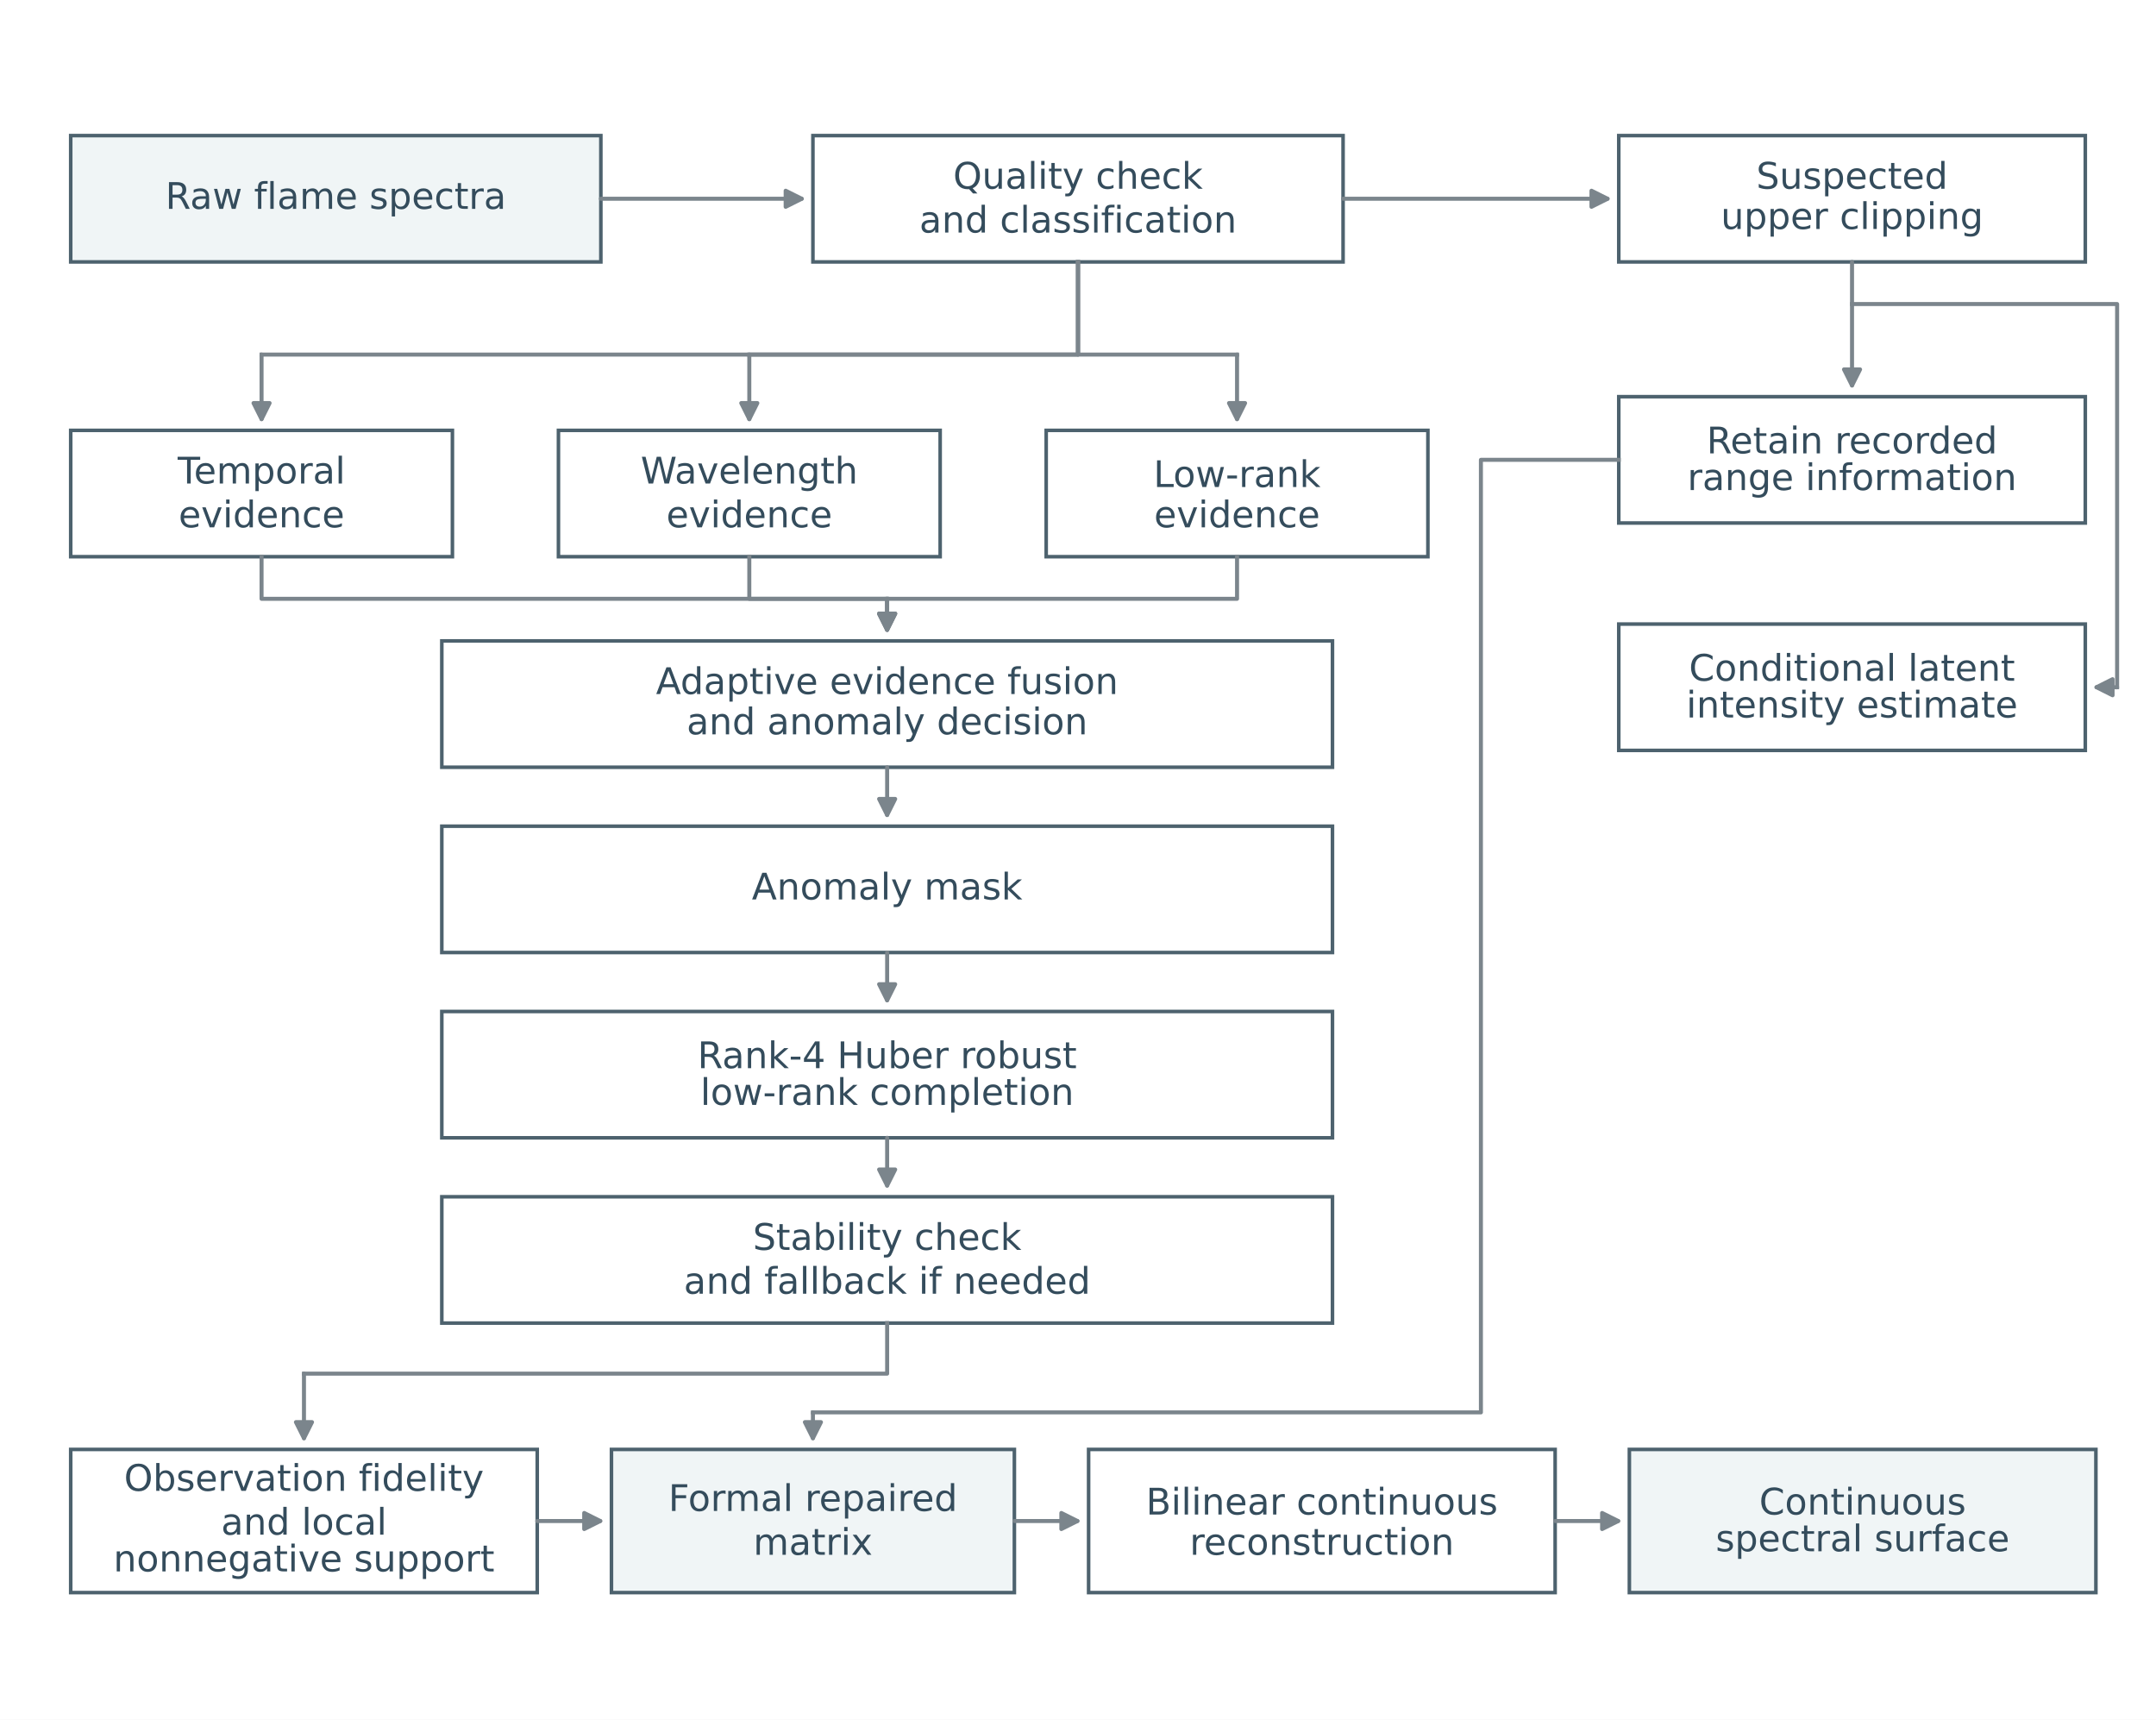
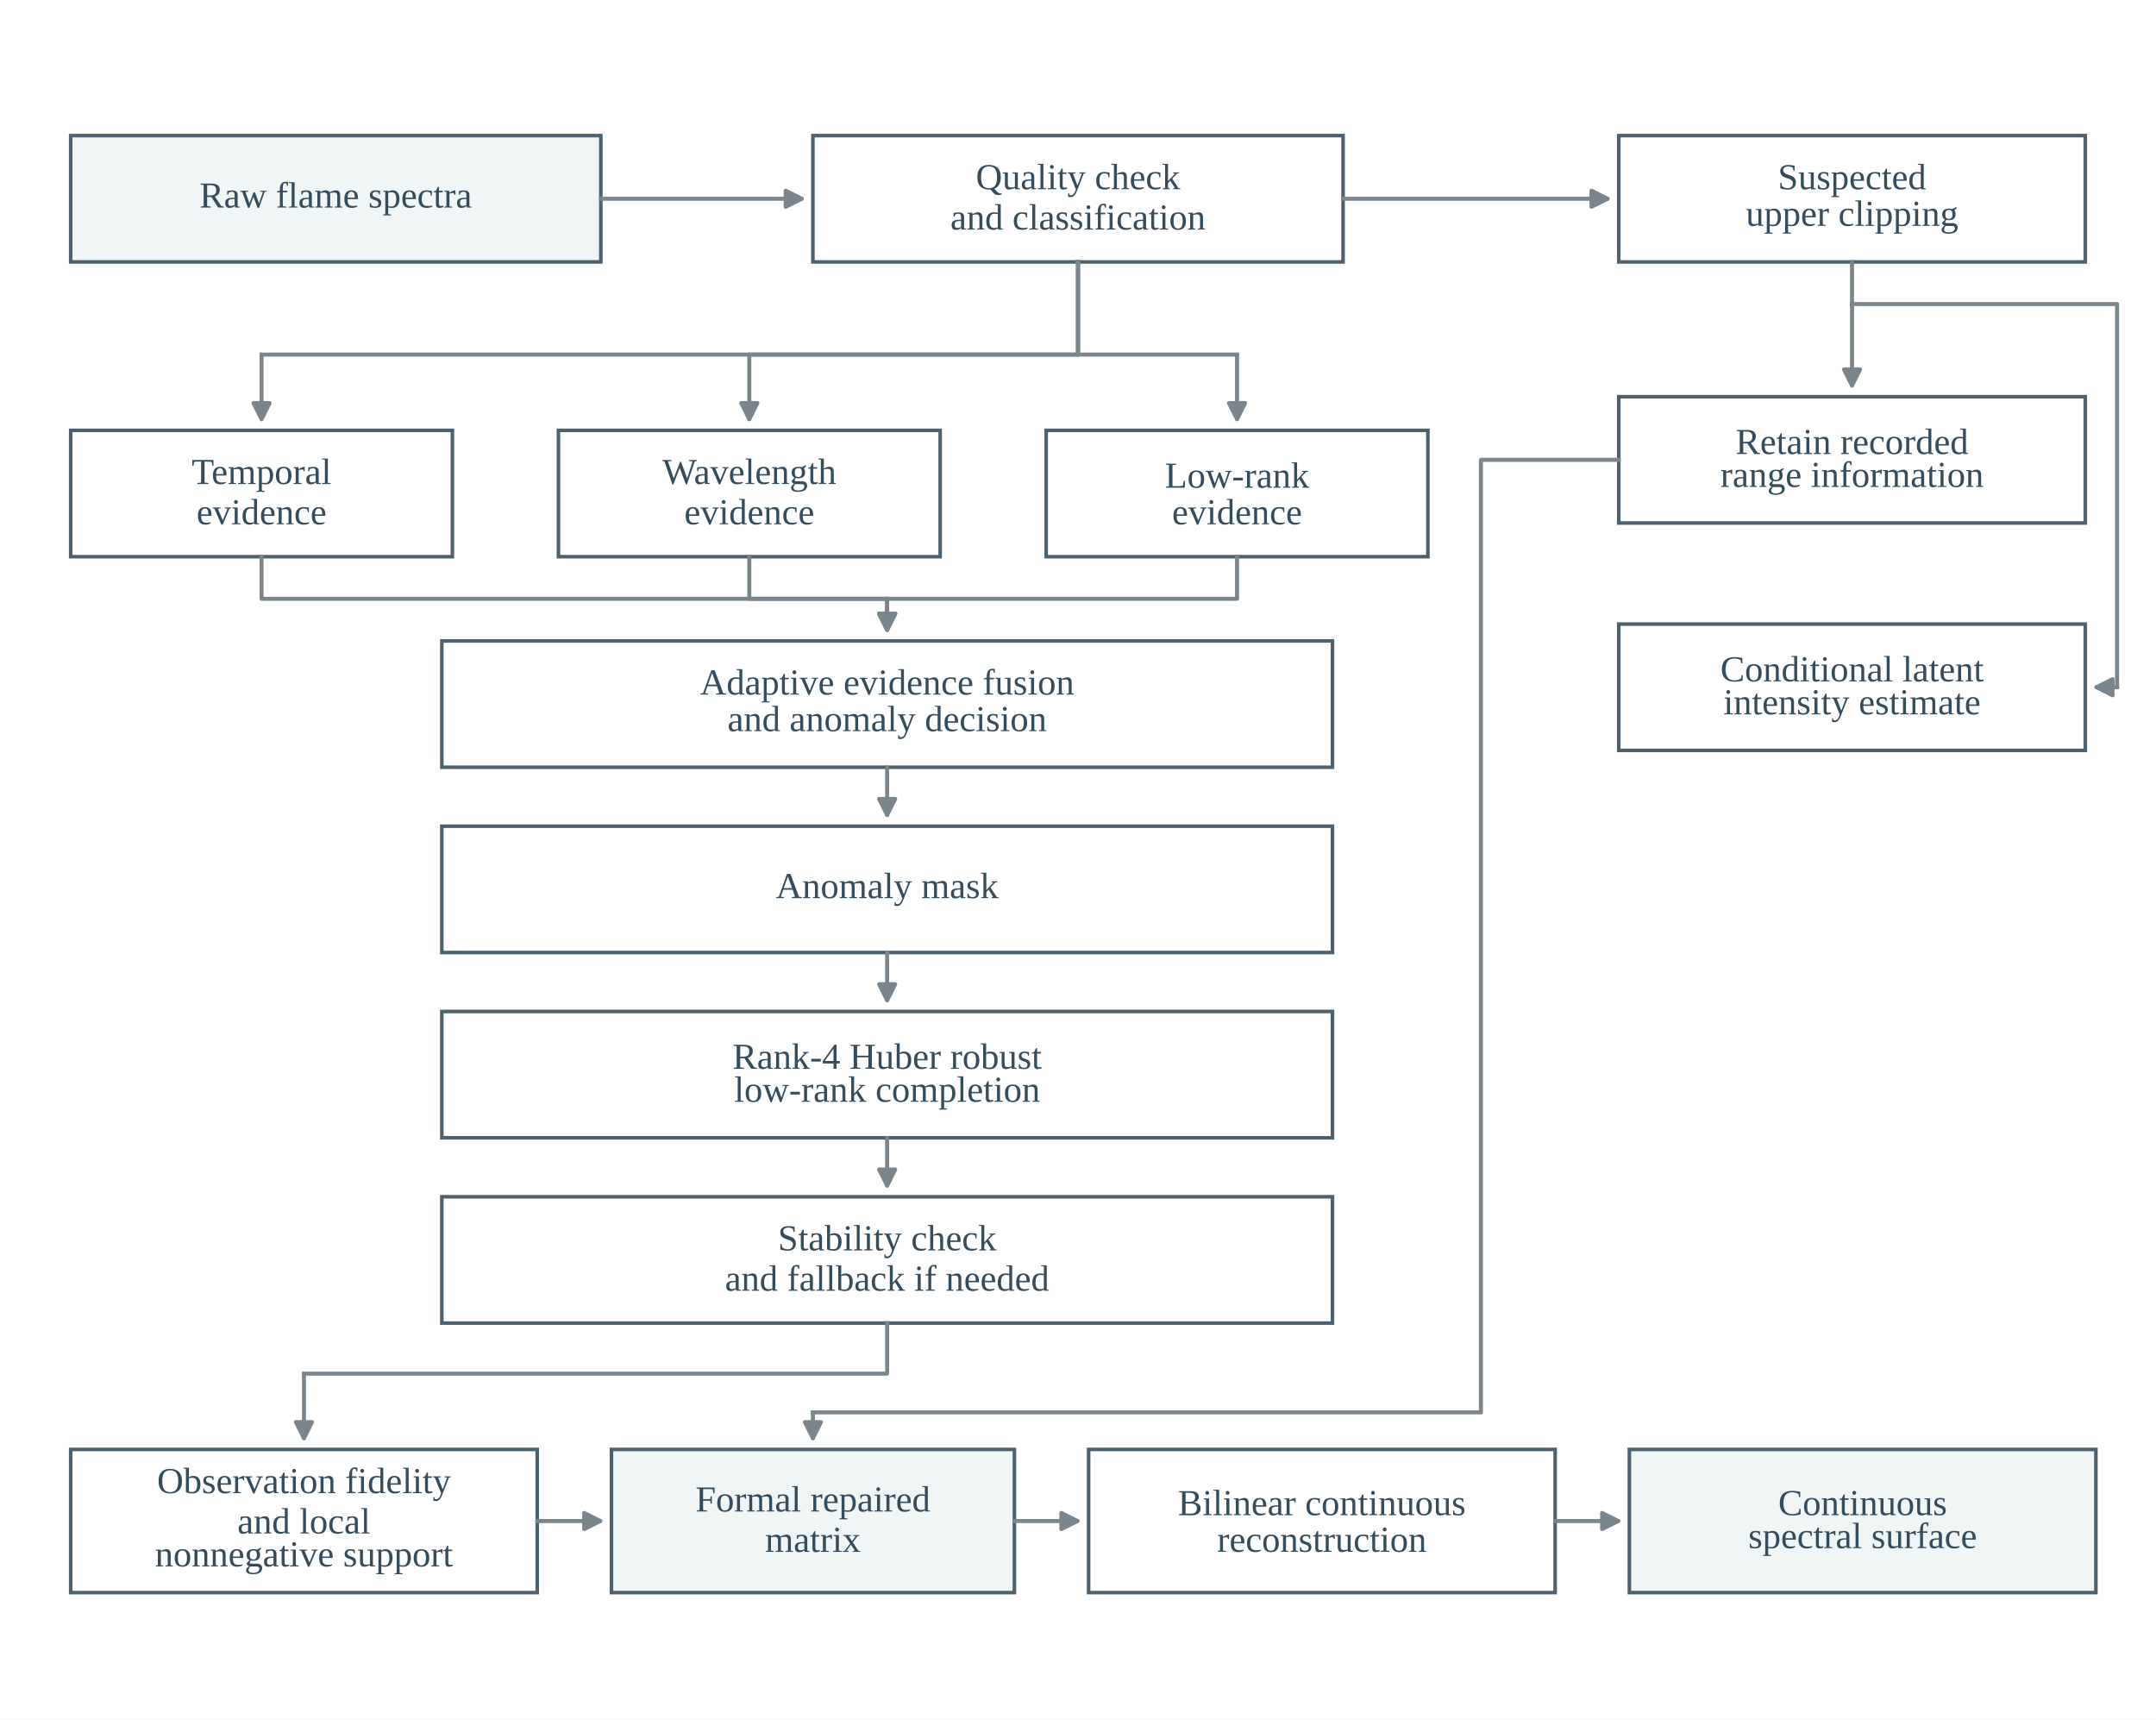
<svg xmlns="http://www.w3.org/2000/svg" width="482.832pt" height="385.056pt" viewBox="0 0 482.832 385.056" version="1.1">
  <defs>
    <style type="text/css">*{stroke-linejoin: round; stroke-linecap: butt}</style>
  </defs>
  <g id="figure_1">
    <g id="patch_1">
      <path d="M 0 385.056 L 482.832 385.056 L 482.832 0 L 0 0 z " style="fill: #ffffff" />
    </g>
    <g id="axes_1">
      <g id="patch_2">
        <path d="M 15.833 58.645 L 134.561 58.645 L 134.561 30.36 L 15.833 30.36 z " clip-path="url(#pa9d7379dca)" style="fill: #f0f5f6; stroke: #4d626e; stroke-width: 0.8; stroke-linejoin: miter" />
      </g>
      <g id="patch_3">
        <path d="M 182.052 58.645 L 300.78 58.645 L 300.78 30.36 L 182.052 30.36 z " clip-path="url(#pa9d7379dca)" style="fill: #ffffff; stroke: #4d626e; stroke-width: 0.8; stroke-linejoin: miter" />
      </g>
      <g id="patch_4">
        <path d="M 134.561 44.502 Q 157.557 44.502 179.547 44.502 " clip-path="url(#pa9d7379dca)" style="fill: none; stroke: #7b858c; stroke-width: 0.9; stroke-linecap: round" />
        <path d="M 175.947 42.702 L 179.547 44.502 L 175.947 46.302 z " clip-path="url(#pa9d7379dca)" style="fill: #7b858c; stroke: #7b858c; stroke-width: 0.9; stroke-linecap: round" />
      </g>
      <g id="patch_5">
        <path d="M 362.519 58.645 L 466.999 58.645 L 466.999 30.36 L 362.519 30.36 z " clip-path="url(#pa9d7379dca)" style="fill: #ffffff; stroke: #4d626e; stroke-width: 0.8; stroke-linejoin: miter" />
      </g>
      <g id="patch_6">
        <path d="M 300.78 44.502 Q 330.898 44.502 360.009 44.502 " clip-path="url(#pa9d7379dca)" style="fill: none; stroke: #7b858c; stroke-width: 0.9; stroke-linecap: round" />
        <path d="M 356.409 42.702 L 360.009 44.502 L 356.409 46.302 z " clip-path="url(#pa9d7379dca)" style="fill: #7b858c; stroke: #7b858c; stroke-width: 0.9; stroke-linecap: round" />
      </g>
      <g id="patch_7">
        <path d="M 15.833 124.644 L 101.317 124.644 L 101.317 96.358 L 15.833 96.358 z " clip-path="url(#pa9d7379dca)" style="fill: #ffffff; stroke: #4d626e; stroke-width: 0.8; stroke-linejoin: miter" />
      </g>
      <g id="patch_8">
        <path d="M 58.575 79.387 Q 58.575 87.121 58.575 93.848 " clip-path="url(#pa9d7379dca)" style="fill: none; stroke: #7b858c; stroke-width: 0.9; stroke-linecap: round" />
        <path d="M 60.375 90.248 L 58.575 93.848 L 56.775 90.248 z " clip-path="url(#pa9d7379dca)" style="fill: #7b858c; stroke: #7b858c; stroke-width: 0.9; stroke-linecap: round" />
      </g>
      <g id="patch_9">
        <path d="M 125.063 124.644 L 210.547 124.644 L 210.547 96.358 L 125.063 96.358 z " clip-path="url(#pa9d7379dca)" style="fill: #ffffff; stroke: #4d626e; stroke-width: 0.8; stroke-linejoin: miter" />
      </g>
      <g id="patch_10">
        <path d="M 167.805 79.387 Q 167.805 87.121 167.805 93.848 " clip-path="url(#pa9d7379dca)" style="fill: none; stroke: #7b858c; stroke-width: 0.9; stroke-linecap: round" />
        <path d="M 169.605 90.248 L 167.805 93.848 L 166.005 90.248 z " clip-path="url(#pa9d7379dca)" style="fill: #7b858c; stroke: #7b858c; stroke-width: 0.9; stroke-linecap: round" />
      </g>
      <g id="patch_11">
        <path d="M 234.292 124.644 L 319.776 124.644 L 319.776 96.358 L 234.292 96.358 z " clip-path="url(#pa9d7379dca)" style="fill: #ffffff; stroke: #4d626e; stroke-width: 0.8; stroke-linejoin: miter" />
      </g>
      <g id="patch_12">
        <path d="M 277.034 79.387 Q 277.034 87.121 277.034 93.848 " clip-path="url(#pa9d7379dca)" style="fill: none; stroke: #7b858c; stroke-width: 0.9; stroke-linecap: round" />
        <path d="M 278.834 90.248 L 277.034 93.848 L 275.234 90.248 z " clip-path="url(#pa9d7379dca)" style="fill: #7b858c; stroke: #7b858c; stroke-width: 0.9; stroke-linecap: round" />
      </g>
      <g id="patch_13">
        <path d="M 98.942 171.786 L 298.405 171.786 L 298.405 143.5 L 98.942 143.5 z " clip-path="url(#pa9d7379dca)" style="fill: #ffffff; stroke: #4d626e; stroke-width: 0.8; stroke-linejoin: miter" />
      </g>
      <g id="patch_14">
        <path d="M 198.674 134.072 Q 198.674 138.038 198.674 140.998 " clip-path="url(#pa9d7379dca)" style="fill: none; stroke: #7b858c; stroke-width: 0.9; stroke-linecap: round" />
        <path d="M 200.474 137.398 L 198.674 140.998 L 196.874 137.398 z " clip-path="url(#pa9d7379dca)" style="fill: #7b858c; stroke: #7b858c; stroke-width: 0.9; stroke-linecap: round" />
      </g>
      <g id="patch_15">
        <path d="M 198.674 134.072 Q 198.674 138.038 198.674 140.998 " clip-path="url(#pa9d7379dca)" style="fill: none; stroke: #7b858c; stroke-width: 0.9; stroke-linecap: round" />
        <path d="M 200.474 137.398 L 198.674 140.998 L 196.874 137.398 z " clip-path="url(#pa9d7379dca)" style="fill: #7b858c; stroke: #7b858c; stroke-width: 0.9; stroke-linecap: round" />
      </g>
      <g id="patch_16">
        <path d="M 198.674 134.072 Q 198.674 138.038 198.674 140.998 " clip-path="url(#pa9d7379dca)" style="fill: none; stroke: #7b858c; stroke-width: 0.9; stroke-linecap: round" />
        <path d="M 200.474 137.398 L 198.674 140.998 L 196.874 137.398 z " clip-path="url(#pa9d7379dca)" style="fill: #7b858c; stroke: #7b858c; stroke-width: 0.9; stroke-linecap: round" />
      </g>
      <g id="patch_17">
        <path d="M 98.942 213.27 L 298.405 213.27 L 298.405 184.985 L 98.942 184.985 z " clip-path="url(#pa9d7379dca)" style="fill: #ffffff; stroke: #4d626e; stroke-width: 0.8; stroke-linejoin: miter" />
      </g>
      <g id="patch_18">
        <path d="M 98.942 254.755 L 298.405 254.755 L 298.405 226.47 L 98.942 226.47 z " clip-path="url(#pa9d7379dca)" style="fill: #ffffff; stroke: #4d626e; stroke-width: 0.8; stroke-linejoin: miter" />
      </g>
      <g id="patch_19">
        <path d="M 98.942 296.24 L 298.405 296.24 L 298.405 267.955 L 98.942 267.955 z " clip-path="url(#pa9d7379dca)" style="fill: #ffffff; stroke: #4d626e; stroke-width: 0.8; stroke-linejoin: miter" />
      </g>
      <g id="patch_20">
        <path d="M 198.674 171.786 Q 198.674 177.636 198.674 182.481 " clip-path="url(#pa9d7379dca)" style="fill: none; stroke: #7b858c; stroke-width: 0.9; stroke-linecap: round" />
        <path d="M 200.474 178.881 L 198.674 182.481 L 196.874 178.881 z " clip-path="url(#pa9d7379dca)" style="fill: #7b858c; stroke: #7b858c; stroke-width: 0.9; stroke-linecap: round" />
      </g>
      <g id="patch_21">
        <path d="M 198.674 213.27 Q 198.674 219.121 198.674 223.966 " clip-path="url(#pa9d7379dca)" style="fill: none; stroke: #7b858c; stroke-width: 0.9; stroke-linecap: round" />
        <path d="M 200.474 220.366 L 198.674 223.966 L 196.874 220.366 z " clip-path="url(#pa9d7379dca)" style="fill: #7b858c; stroke: #7b858c; stroke-width: 0.9; stroke-linecap: round" />
      </g>
      <g id="patch_22">
        <path d="M 198.674 254.755 Q 198.674 260.606 198.674 265.45 " clip-path="url(#pa9d7379dca)" style="fill: none; stroke: #7b858c; stroke-width: 0.9; stroke-linecap: round" />
        <path d="M 200.474 261.85 L 198.674 265.45 L 196.874 261.85 z " clip-path="url(#pa9d7379dca)" style="fill: #7b858c; stroke: #7b858c; stroke-width: 0.9; stroke-linecap: round" />
      </g>
      <g id="patch_23">
        <path d="M 362.519 117.101 L 466.999 117.101 L 466.999 88.816 L 362.519 88.816 z " clip-path="url(#pa9d7379dca)" style="fill: #ffffff; stroke: #4d626e; stroke-width: 0.8; stroke-linejoin: miter" />
      </g>
      <g id="patch_24">
        <path d="M 362.519 168.014 L 466.999 168.014 L 466.999 139.729 L 362.519 139.729 z " clip-path="url(#pa9d7379dca)" style="fill: #ffffff; stroke: #4d626e; stroke-width: 0.8; stroke-linejoin: miter" />
      </g>
      <g id="patch_25">
        <path d="M 414.759 58.645 Q 414.759 72.981 414.759 86.31 " clip-path="url(#pa9d7379dca)" style="fill: none; stroke: #7b858c; stroke-width: 0.9; stroke-linecap: round" />
        <path d="M 416.559 82.71 L 414.759 86.31 L 412.959 82.71 z " clip-path="url(#pa9d7379dca)" style="fill: #7b858c; stroke: #7b858c; stroke-width: 0.9; stroke-linecap: round" />
      </g>
      <g id="patch_26">
        <path d="M 474.123 153.872 Q 471.311 153.872 469.505 153.872 " clip-path="url(#pa9d7379dca)" style="fill: none; stroke: #7b858c; stroke-width: 0.9; stroke-linecap: round" />
        <path d="M 473.105 155.672 L 469.505 153.872 L 473.105 152.072 z " clip-path="url(#pa9d7379dca)" style="fill: #7b858c; stroke: #7b858c; stroke-width: 0.9; stroke-linecap: round" />
      </g>
      <g id="patch_27">
        <path d="M 15.833 356.582 L 120.313 356.582 L 120.313 324.526 L 15.833 324.526 z " clip-path="url(#pa9d7379dca)" style="fill: #ffffff; stroke: #4d626e; stroke-width: 0.8; stroke-linejoin: miter" />
      </g>
      <g id="patch_28">
        <path d="M 136.935 356.582 L 227.169 356.582 L 227.169 324.526 L 136.935 324.526 z " clip-path="url(#pa9d7379dca)" style="fill: #f0f5f6; stroke: #4d626e; stroke-width: 0.8; stroke-linejoin: miter" />
      </g>
      <g id="patch_29">
        <path d="M 243.791 356.582 L 348.271 356.582 L 348.271 324.526 L 243.791 324.526 z " clip-path="url(#pa9d7379dca)" style="fill: #ffffff; stroke: #4d626e; stroke-width: 0.8; stroke-linejoin: miter" />
      </g>
      <g id="patch_30">
        <path d="M 364.893 356.582 L 469.374 356.582 L 469.374 324.526 L 364.893 324.526 z " clip-path="url(#pa9d7379dca)" style="fill: #f0f5f6; stroke: #4d626e; stroke-width: 0.8; stroke-linejoin: miter" />
      </g>
      <g id="patch_31">
        <path d="M 68.073 307.554 Q 68.073 315.288 68.073 322.015 " clip-path="url(#pa9d7379dca)" style="fill: none; stroke: #7b858c; stroke-width: 0.9; stroke-linecap: round" />
        <path d="M 69.873 318.415 L 68.073 322.015 L 66.273 318.415 z " clip-path="url(#pa9d7379dca)" style="fill: #7b858c; stroke: #7b858c; stroke-width: 0.9; stroke-linecap: round" />
      </g>
      <g id="patch_32">
        <path d="M 120.313 340.554 Q 127.876 340.554 134.432 340.554 " clip-path="url(#pa9d7379dca)" style="fill: none; stroke: #7b858c; stroke-width: 0.9; stroke-linecap: round" />
        <path d="M 130.832 338.754 L 134.432 340.554 L 130.832 342.354 z " clip-path="url(#pa9d7379dca)" style="fill: #7b858c; stroke: #7b858c; stroke-width: 0.9; stroke-linecap: round" />
      </g>
      <g id="patch_33">
        <path d="M 227.169 340.554 Q 234.731 340.554 241.287 340.554 " clip-path="url(#pa9d7379dca)" style="fill: none; stroke: #7b858c; stroke-width: 0.9; stroke-linecap: round" />
        <path d="M 237.687 338.754 L 241.287 340.554 L 237.687 342.354 z " clip-path="url(#pa9d7379dca)" style="fill: #7b858c; stroke: #7b858c; stroke-width: 0.9; stroke-linecap: round" />
      </g>
      <g id="patch_34">
        <path d="M 348.271 340.554 Q 355.833 340.554 362.389 340.554 " clip-path="url(#pa9d7379dca)" style="fill: none; stroke: #7b858c; stroke-width: 0.9; stroke-linecap: round" />
        <path d="M 358.789 338.754 L 362.389 340.554 L 358.789 342.354 z " clip-path="url(#pa9d7379dca)" style="fill: #7b858c; stroke: #7b858c; stroke-width: 0.9; stroke-linecap: round" />
      </g>
      <g id="patch_35">
        <path d="M 182.052 316.229 Q 182.052 319.626 182.052 322.016 " clip-path="url(#pa9d7379dca)" style="fill: none; stroke: #7b858c; stroke-width: 0.9; stroke-linecap: round" />
        <path d="M 183.852 318.416 L 182.052 322.016 L 180.252 318.416 z " clip-path="url(#pa9d7379dca)" style="fill: #7b858c; stroke: #7b858c; stroke-width: 0.9; stroke-linecap: round" />
      </g>
      <g id="line2d_1">
        <path d="M 241.416 58.645 L 241.416 79.387 L 58.575 79.387 " clip-path="url(#pa9d7379dca)" style="fill: none; stroke: #7b858c; stroke-width: 0.9; stroke-linecap: square" />
      </g>
      <g id="line2d_2">
        <path d="M 241.416 58.645 L 241.416 79.387 L 167.805 79.387 " clip-path="url(#pa9d7379dca)" style="fill: none; stroke: #7b858c; stroke-width: 0.9; stroke-linecap: square" />
      </g>
      <g id="line2d_3">
        <path d="M 241.416 58.645 L 241.416 79.387 L 277.034 79.387 " clip-path="url(#pa9d7379dca)" style="fill: none; stroke: #7b858c; stroke-width: 0.9; stroke-linecap: square" />
      </g>
      <g id="line2d_4">
        <path d="M 58.575 124.644 L 58.575 134.072 L 198.674 134.072 " clip-path="url(#pa9d7379dca)" style="fill: none; stroke: #7b858c; stroke-width: 0.9; stroke-linecap: square" />
      </g>
      <g id="line2d_5">
        <path d="M 167.805 124.644 L 167.805 134.072 L 198.674 134.072 " clip-path="url(#pa9d7379dca)" style="fill: none; stroke: #7b858c; stroke-width: 0.9; stroke-linecap: square" />
      </g>
      <g id="line2d_6">
        <path d="M 277.034 124.644 L 277.034 134.072 L 198.674 134.072 " clip-path="url(#pa9d7379dca)" style="fill: none; stroke: #7b858c; stroke-width: 0.9; stroke-linecap: square" />
      </g>
      <g id="line2d_7">
        <path d="M 414.759 68.073 L 474.123 68.073 L 474.123 153.872 " clip-path="url(#pa9d7379dca)" style="fill: none; stroke: #7b858c; stroke-width: 0.9; stroke-linecap: square" />
      </g>
      <g id="line2d_8">
        <path d="M 198.674 296.24 L 198.674 307.554 L 68.073 307.554 " clip-path="url(#pa9d7379dca)" style="fill: none; stroke: #7b858c; stroke-width: 0.9; stroke-linecap: square" />
      </g>
      <g id="line2d_9">
        <path d="M 362.519 102.958 L 331.649 102.958 L 331.649 316.229 L 182.052 316.229 " clip-path="url(#pa9d7379dca)" style="fill: none; stroke: #7b858c; stroke-width: 0.9; stroke-linecap: square" />
      </g>
      <g id="text_1">
-         <text style="font-size: 8.2px; font-family: 'DejaVu Sans'; text-anchor: middle; fill: #344c5c" x="75.197" y="46.765" transform="rotate(-0 75.1968 46.76481)">Raw flame spectra</text>
+         <text style="font-size: 8.2px; font-family: 'Times New Roman'; text-anchor: middle; fill: #344c5c" x="75.197" y="46.472" transform="rotate(-0 75.1968 46.47204)">Raw flame spectra</text>
      </g>
      <g id="text_2">
-         <text style="font-size: 8.2px; font-family: 'DejaVu Sans'; fill: #344c5c" transform="translate(213.4585 42.25481)">Quality check</text>
-         <text style="font-size: 8.2px; font-family: 'DejaVu Sans'; fill: #344c5c" transform="translate(205.8799 52.06918)">and classification</text>
+         <text style="font-size: 8.2px; font-family: 'Times New Roman'; fill: #344c5c" transform="translate(218.5329 42.36395)">Quality check</text>
+         <text style="font-size: 8.2px; font-family: 'Times New Roman'; fill: #344c5c" transform="translate(212.839 51.39308)">and classification</text>
      </g>
      <g id="text_3">
-         <text style="font-size: 8.2px; font-family: 'DejaVu Sans'; fill: #344c5c" transform="translate(393.3088 42.25481)">Suspected</text>
-         <text style="font-size: 8.2px; font-family: 'DejaVu Sans'; fill: #344c5c" transform="translate(385.3651 51.27481)">upper clipping</text>
+         <text style="font-size: 8.2px; font-family: 'Times New Roman'; fill: #344c5c" transform="translate(398.134 42.37164)">Suspected</text>
+         <text style="font-size: 8.2px; font-family: 'Times New Roman'; fill: #344c5c" transform="translate(390.9616 50.56475)">upper clipping</text>
      </g>
      <g id="text_4">
-         <text style="font-size: 8.2px; font-family: 'DejaVu Sans'; fill: #344c5c" transform="translate(39.80201 108.2536)">Temporal</text>
-         <text style="font-size: 8.2px; font-family: 'DejaVu Sans'; fill: #344c5c" transform="translate(39.98522 118.068)">evidence</text>
+         <text style="font-size: 8.2px; font-family: 'Times New Roman'; fill: #344c5c" transform="translate(42.92377 108.3704)">Temporal</text>
+         <text style="font-size: 8.2px; font-family: 'Times New Roman'; fill: #344c5c" transform="translate(44.00579 117.3919)">evidence</text>
      </g>
      <g id="text_5">
-         <text style="font-size: 8.2px; font-family: 'DejaVu Sans'; fill: #344c5c" transform="translate(143.482 108.2536)">Wavelength</text>
-         <text style="font-size: 8.2px; font-family: 'DejaVu Sans'; fill: #344c5c" transform="translate(149.215 118.068)">evidence</text>
+         <text style="font-size: 8.2px; font-family: 'Times New Roman'; fill: #344c5c" transform="translate(148.3245 108.3628)">Wavelength</text>
+         <text style="font-size: 8.2px; font-family: 'Times New Roman'; fill: #344c5c" transform="translate(153.2355 117.3919)">evidence</text>
      </g>
      <g id="text_6">
-         <text style="font-size: 8.2px; font-family: 'DejaVu Sans'; fill: #344c5c" transform="translate(258.3102 109.048)">Low-rank</text>
-         <text style="font-size: 8.2px; font-family: 'DejaVu Sans'; fill: #344c5c" transform="translate(258.4447 118.068)">evidence</text>
+         <text style="font-size: 8.2px; font-family: 'Times New Roman'; fill: #344c5c" transform="translate(260.8689 109.1911)">Low-rank</text>
+         <text style="font-size: 8.2px; font-family: 'Times New Roman'; fill: #344c5c" transform="translate(262.4653 117.3919)">evidence</text>
      </g>
      <g id="text_7">
-         <text style="font-size: 8.2px; font-family: 'DejaVu Sans'; fill: #344c5c" transform="translate(146.9076 155.3956)">Adaptive evidence fusion</text>
-         <text style="font-size: 8.2px; font-family: 'DejaVu Sans'; fill: #344c5c" transform="translate(153.7616 164.4156)">and anomaly decision</text>
+         <text style="font-size: 8.2px; font-family: 'Times New Roman'; fill: #344c5c" transform="translate(156.7758 155.5124)">Adaptive evidence fusion</text>
+         <text style="font-size: 8.2px; font-family: 'Times New Roman'; fill: #344c5c" transform="translate(162.9219 163.7056)">and anomaly decision</text>
      </g>
      <g id="text_8">
-         <text style="font-size: 8.2px; font-family: 'DejaVu Sans'; text-anchor: middle; fill: #344c5c" x="198.674" y="201.391" transform="rotate(-0 198.6739 201.3906)">Anomaly mask</text>
+         <text style="font-size: 8.2px; font-family: 'Times New Roman'; text-anchor: middle; fill: #344c5c" x="198.674" y="201.09" transform="rotate(-0 198.6739 201.0901)">Anomaly mask</text>
      </g>
      <g id="text_9">
-         <text style="font-size: 8.2px; font-family: 'DejaVu Sans'; fill: #344c5c" transform="translate(156.1954 239.1599)">Rank-4 Huber robust</text>
-         <text style="font-size: 8.2px; font-family: 'DejaVu Sans'; fill: #344c5c" transform="translate(156.8456 247.3855)">low-rank completion</text>
+         <text style="font-size: 8.2px; font-family: 'Times New Roman'; fill: #344c5c" transform="translate(164.0577 239.303)">Rank-4 Huber robust</text>
+         <text style="font-size: 8.2px; font-family: 'Times New Roman'; fill: #344c5c" transform="translate(164.4024 246.6832)">low-rank completion</text>
      </g>
      <g id="text_10">
-         <text style="font-size: 8.2px; font-family: 'DejaVu Sans'; fill: #344c5c" transform="translate(168.5902 279.8505)">Stability check</text>
-         <text style="font-size: 8.2px; font-family: 'DejaVu Sans'; fill: #344c5c" transform="translate(153.1184 289.6649)">and fallback if needed</text>
+         <text style="font-size: 8.2px; font-family: 'Times New Roman'; fill: #344c5c" transform="translate(174.1937 279.9596)">Stability check</text>
+         <text style="font-size: 8.2px; font-family: 'Times New Roman'; fill: #344c5c" transform="translate(162.3614 288.9888)">and fallback if needed</text>
      </g>
      <g id="text_11">
-         <text style="font-size: 8.2px; font-family: 'DejaVu Sans'; fill: #344c5c" transform="translate(382.1876 101.5053)">Retain recorded</text>
-         <text style="font-size: 8.2px; font-family: 'DejaVu Sans'; fill: #344c5c" transform="translate(377.8711 109.7309)">range information</text>
+         <text style="font-size: 8.2px; font-family: 'Times New Roman'; fill: #344c5c" transform="translate(388.6906 101.6484)">Retain recorded</text>
+         <text style="font-size: 8.2px; font-family: 'Times New Roman'; fill: #344c5c" transform="translate(385.2722 109.0208)">range information</text>
      </g>
      <g id="text_12">
-         <text style="font-size: 8.2px; font-family: 'DejaVu Sans'; fill: #344c5c" transform="translate(378.2516 152.4186)">Conditional latent</text>
-         <text style="font-size: 8.2px; font-family: 'DejaVu Sans'; fill: #344c5c" transform="translate(377.6398 160.6442)">intensity estimate</text>
+         <text style="font-size: 8.2px; font-family: 'Times New Roman'; fill: #344c5c" transform="translate(385.2658 152.556)">Conditional latent</text>
+         <text style="font-size: 8.2px; font-family: 'Times New Roman'; fill: #344c5c" transform="translate(385.95 159.9342)">intensity estimate</text>
      </g>
      <g id="text_13">
-         <text style="font-size: 8.2px; font-family: 'DejaVu Sans'; fill: #344c5c" transform="translate(27.78293 333.7966)">Observation fidelity</text>
-         <text style="font-size: 8.2px; font-family: 'DejaVu Sans'; fill: #344c5c" transform="translate(49.50268 343.6109)">and local</text>
-         <text style="font-size: 8.2px; font-family: 'DejaVu Sans'; fill: #344c5c" transform="translate(25.39084 351.8366)">nonnegative support</text>
+         <text style="font-size: 8.2px; font-family: 'Times New Roman'; fill: #344c5c" transform="translate(35.16678 334.3153)">Observation fidelity</text>
+         <text style="font-size: 8.2px; font-family: 'Times New Roman'; fill: #344c5c" transform="translate(53.16001 343.3444)">and local</text>
+         <text style="font-size: 8.2px; font-family: 'Times New Roman'; fill: #344c5c" transform="translate(34.71001 350.7169)">nonnegative support</text>
      </g>
      <g id="text_14">
-         <text style="font-size: 8.2px; font-family: 'DejaVu Sans'; fill: #344c5c" transform="translate(149.6761 338.3066)">Formal repaired</text>
-         <text style="font-size: 8.2px; font-family: 'DejaVu Sans'; fill: #344c5c" transform="translate(168.6873 348.1209)">matrix</text>
+         <text style="font-size: 8.2px; font-family: 'Times New Roman'; fill: #344c5c" transform="translate(155.7543 338.4234)">Formal repaired</text>
+         <text style="font-size: 8.2px; font-family: 'Times New Roman'; fill: #344c5c" transform="translate(171.3497 347.4634)">matrix</text>
      </g>
      <g id="text_15">
-         <text style="font-size: 8.2px; font-family: 'DejaVu Sans'; fill: #344c5c" transform="translate(256.6312 339.1009)">Bilinear continuous</text>
-         <text style="font-size: 8.2px; font-family: 'DejaVu Sans'; fill: #344c5c" transform="translate(266.4167 348.1209)">reconstruction</text>
+         <text style="font-size: 8.2px; font-family: 'Times New Roman'; fill: #344c5c" transform="translate(263.8049 339.244)">Bilinear continuous</text>
+         <text style="font-size: 8.2px; font-family: 'Times New Roman'; fill: #344c5c" transform="translate(272.5776 347.4448)">reconstruction</text>
      </g>
      <g id="text_16">
-         <text style="font-size: 8.2px; font-family: 'DejaVu Sans'; fill: #344c5c" transform="translate(393.9774 339.1009)">Continuous</text>
-         <text style="font-size: 8.2px; font-family: 'DejaVu Sans'; fill: #344c5c" transform="translate(384.2175 347.3266)">spectral surface</text>
+         <text style="font-size: 8.2px; font-family: 'Times New Roman'; fill: #344c5c" transform="translate(398.2248 339.2383)">Continuous</text>
+         <text style="font-size: 8.2px; font-family: 'Times New Roman'; fill: #344c5c" transform="translate(391.5232 346.6242)">spectral surface</text>
      </g>
    </g>
  </g>
  <defs>
    <clipPath id="pa9d7379dca">
      <rect x="3.96" y="3.96" width="474.912" height="377.136" />
    </clipPath>
  </defs>
</svg>
